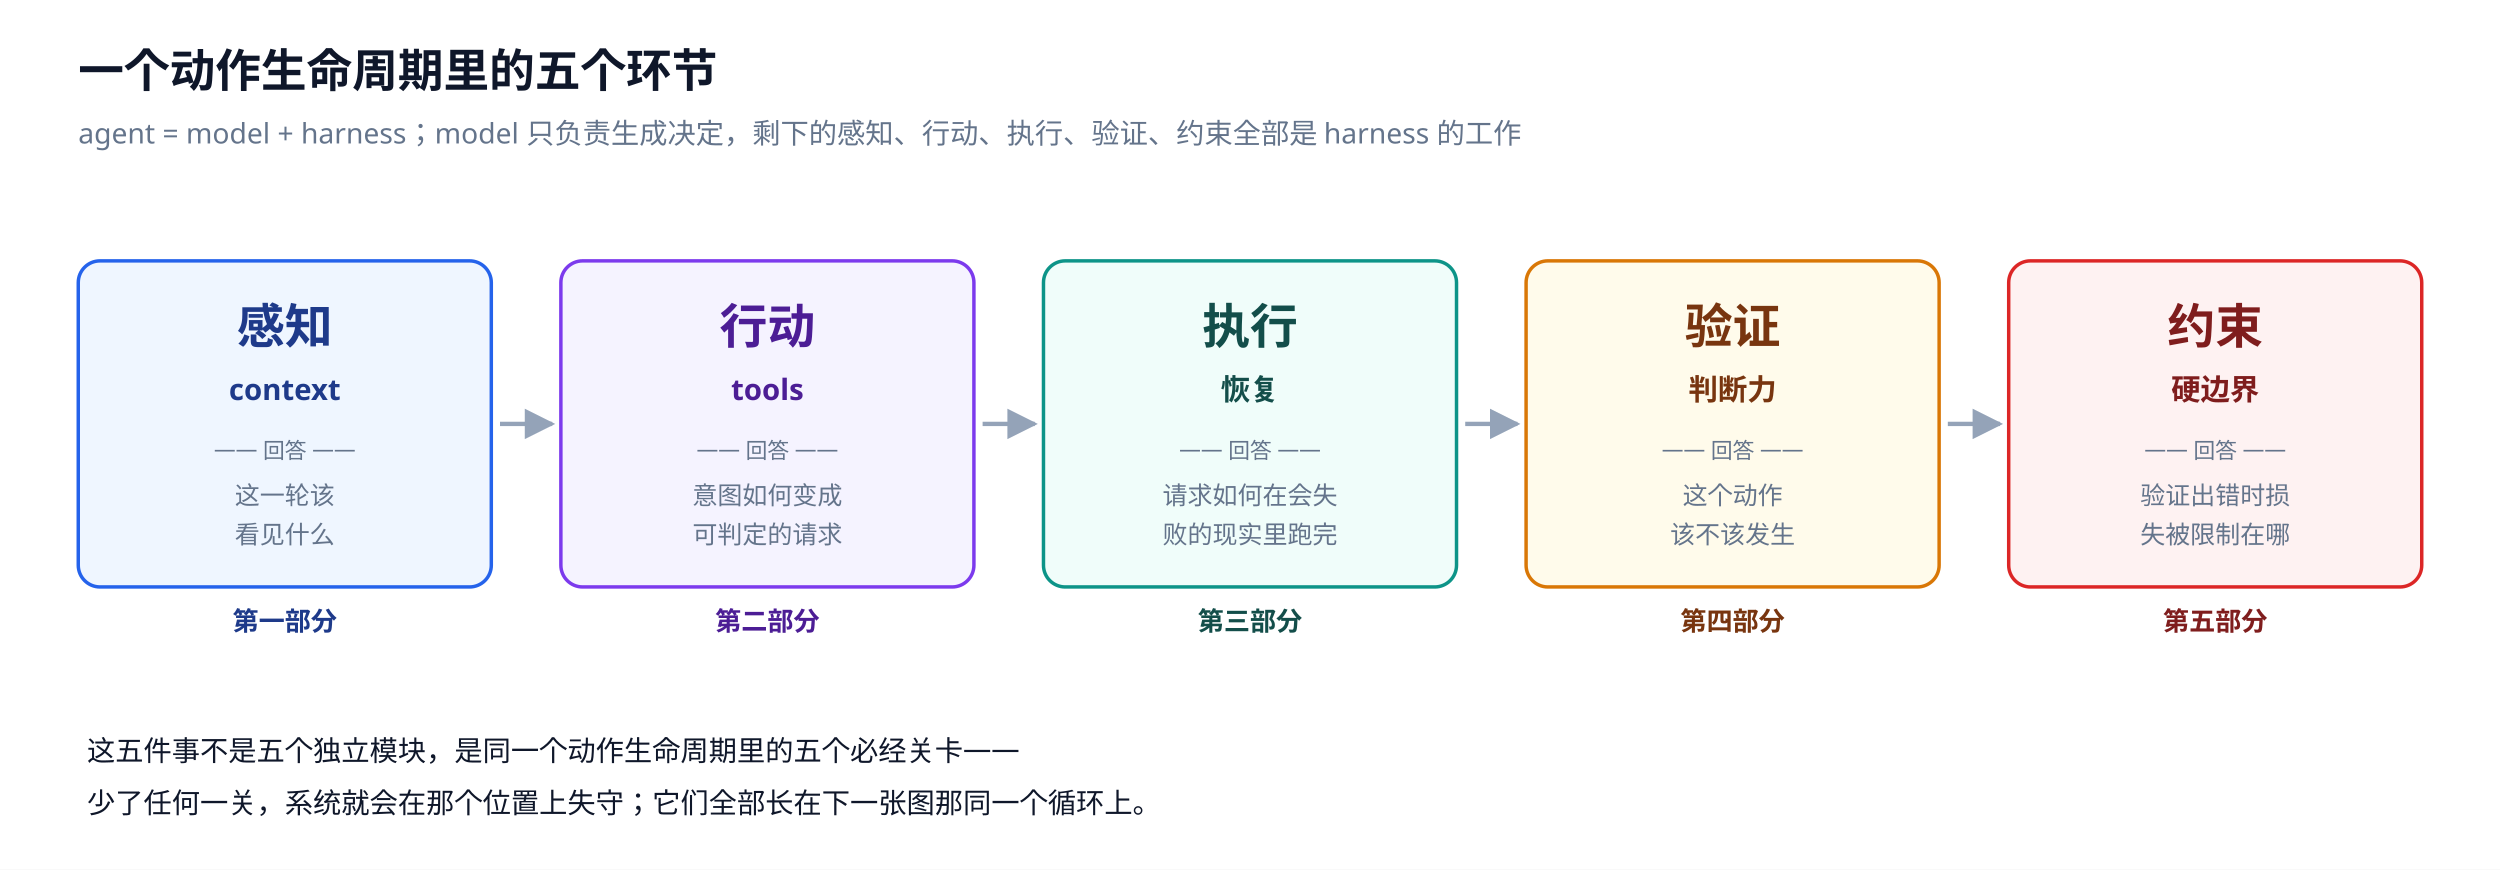
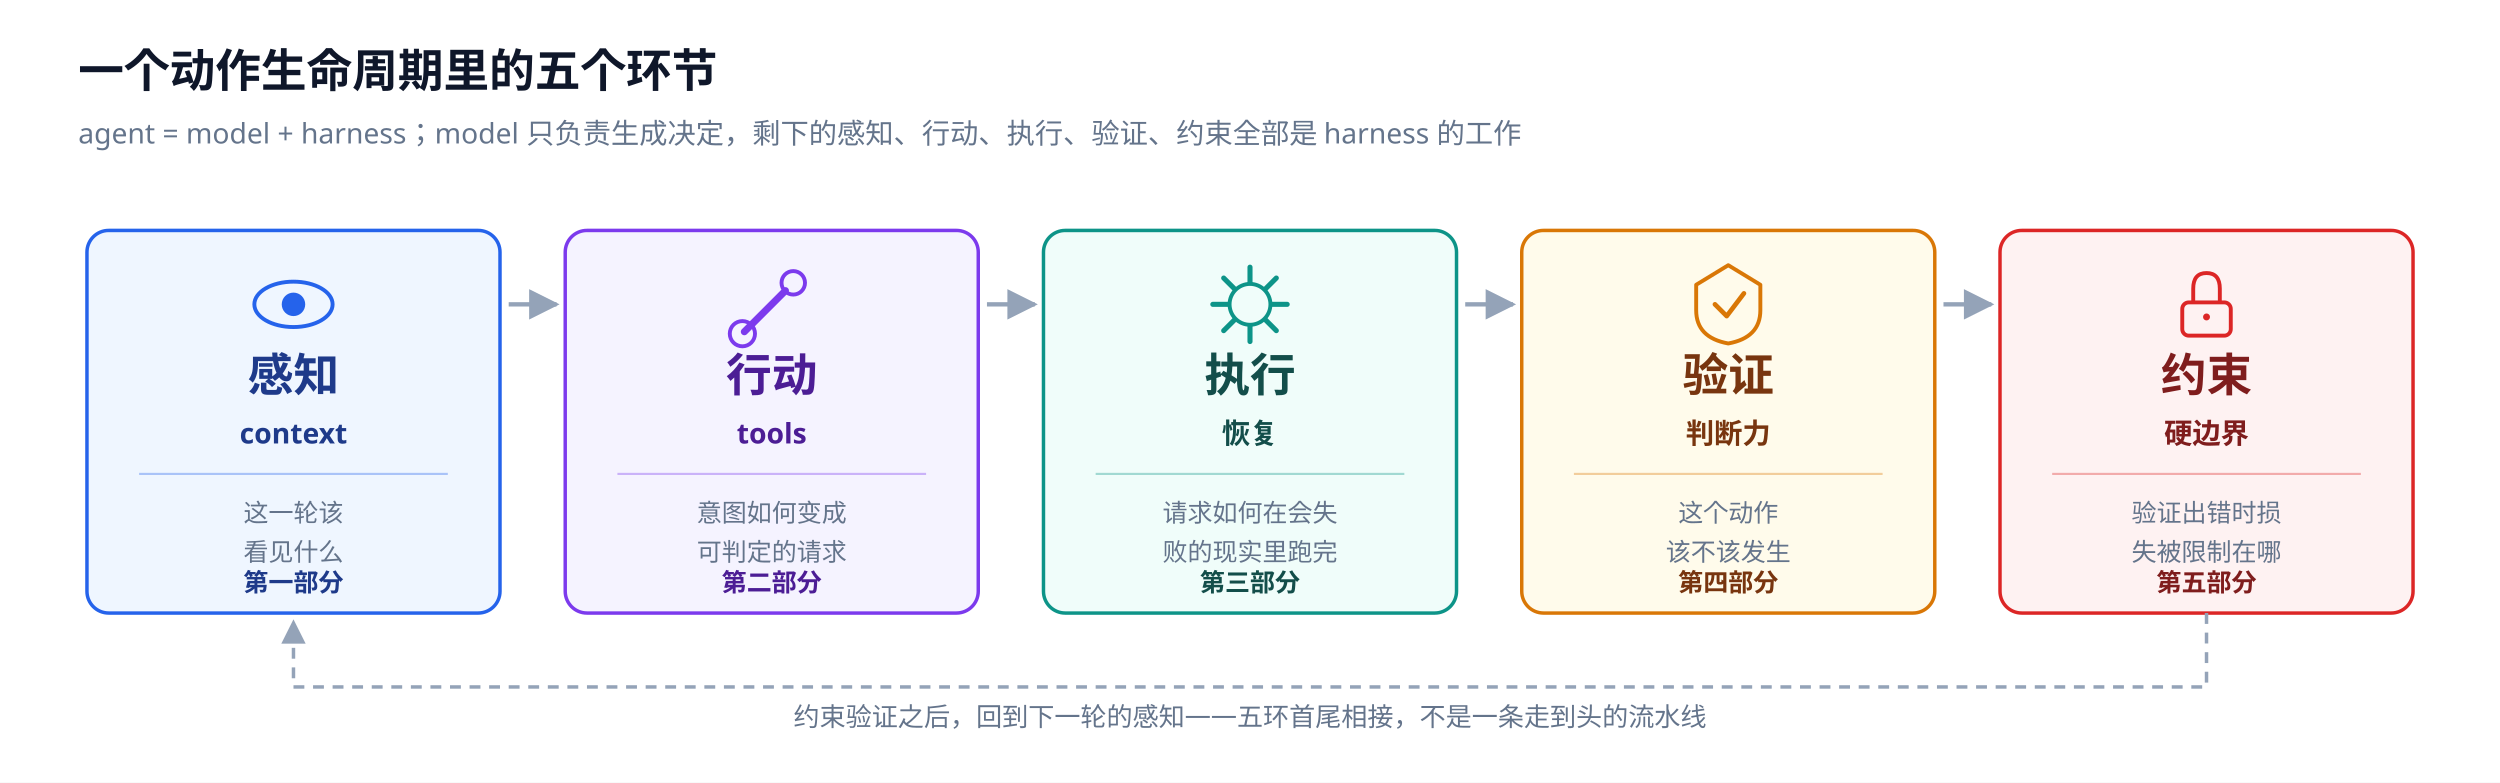
- <svg xmlns="http://www.w3.org/2000/svg" width="1150" height="400" viewBox="0 0 1150 400" font-family="'PingFang SC','Hiragino Sans GB','Heiti SC','Microsoft YaHei',sans-serif">
-   <rect width="1150" height="400" fill="#ffffff" />
+ <svg xmlns="http://www.w3.org/2000/svg" width="1150" height="360" viewBox="0 0 1150 360" font-family="'PingFang SC','Hiragino Sans GB','Heiti SC','Microsoft YaHei',sans-serif">
+   <rect width="1150" height="360" fill="#ffffff" />
  <defs>
    <marker id="a" viewBox="0 0 10 10" refX="9" refY="5" markerWidth="7" markerHeight="7" orient="auto">
      <path d="M0,0 L10,5 L0,10 z" fill="#94a3b8" />
    </marker>
    <marker id="ar" viewBox="0 0 10 10" refX="9" refY="5" markerWidth="7" markerHeight="7" orient="auto">
      <path d="M0,0 L10,5 L0,10 z" fill="#dc2626" />
    </marker>
    <marker id="ag" viewBox="0 0 10 10" refX="9" refY="5" markerWidth="7" markerHeight="7" orient="auto">
      <path d="M0,0 L10,5 L0,10 z" fill="#059669" />
    </marker>
  </defs>
  <text x="36" y="40" font-size="21" fill="#0f172a" text-anchor="start" font-weight="600">一个动作生命周期里的五个环节</text>
  <text x="36" y="66" font-size="13" fill="#64748b" text-anchor="start" font-weight="400">agent = model + harness；model 只负责生成决定，剩下的感知、行动、执行、验证、约束全部是 harness 的工作</text>
-   <rect x="36.0" y="120" width="190" height="150" rx="10" fill="#eff6ff" stroke="#2563eb" stroke-width="1.6" />
-   <text x="131.0" y="158" font-size="22" fill="#1e3a8a" text-anchor="middle" font-weight="700">感知</text>
-   <text x="131.0" y="184" font-size="13.5" fill="#1e3a8a" text-anchor="middle" font-weight="600">context</text>
-   <text x="131.0" y="210" font-size="10" fill="#64748b" text-anchor="middle" font-weight="400">—— 回答 ——</text>
-   <text x="131.0" y="232" font-size="11.5" fill="#64748b" text-anchor="middle" font-weight="400">这一轮该</text>
-   <text x="131.0" y="250" font-size="11.5" fill="#64748b" text-anchor="middle" font-weight="400">看见什么</text>
-   <text x="131.0" y="290" font-size="12" fill="#1e3a8a" text-anchor="middle" font-weight="600">第一部分</text>
-   <rect x="258.0" y="120" width="190" height="150" rx="10" fill="#f5f3ff" stroke="#7c3aed" stroke-width="1.6" />
-   <text x="353.0" y="158" font-size="22" fill="#4c1d95" text-anchor="middle" font-weight="700">行动</text>
-   <text x="353.0" y="184" font-size="13.5" fill="#4c1d95" text-anchor="middle" font-weight="600">tools</text>
-   <text x="353.0" y="210" font-size="10" fill="#64748b" text-anchor="middle" font-weight="400">—— 回答 ——</text>
-   <text x="353.0" y="232" font-size="11.5" fill="#64748b" text-anchor="middle" font-weight="400">意图如何变成</text>
-   <text x="353.0" y="250" font-size="11.5" fill="#64748b" text-anchor="middle" font-weight="400">可判定的请求</text>
-   <text x="353.0" y="290" font-size="12" fill="#4c1d95" text-anchor="middle" font-weight="600">第二部分</text>
-   <path d="M230.0,195 L254.0,195" fill="none" stroke="#94a3b8" stroke-width="2" marker-end="url(#a)" />
-   <rect x="480.0" y="120" width="190" height="150" rx="10" fill="#f0fdfa" stroke="#0d9488" stroke-width="1.6" />
-   <text x="575.0" y="158" font-size="22" fill="#134e4a" text-anchor="middle" font-weight="700">执行</text>
-   <text x="575.0" y="184" font-size="13.5" fill="#134e4a" text-anchor="middle" font-weight="600">恢复</text>
-   <text x="575.0" y="210" font-size="10" fill="#64748b" text-anchor="middle" font-weight="400">—— 回答 ——</text>
-   <text x="575.0" y="232" font-size="11.5" fill="#64748b" text-anchor="middle" font-weight="400">请求如何在会失</text>
-   <text x="575.0" y="250" font-size="11.5" fill="#64748b" text-anchor="middle" font-weight="400">败的现实里跑完</text>
-   <text x="575.0" y="290" font-size="12" fill="#134e4a" text-anchor="middle" font-weight="600">第三部分</text>
-   <path d="M452.0,195 L476.0,195" fill="none" stroke="#94a3b8" stroke-width="2" marker-end="url(#a)" />
-   <rect x="702.0" y="120" width="190" height="150" rx="10" fill="#fffbeb" stroke="#d97706" stroke-width="1.6" />
-   <text x="797.0" y="158" font-size="22" fill="#78350f" text-anchor="middle" font-weight="700">验证</text>
-   <text x="797.0" y="184" font-size="13.5" fill="#78350f" text-anchor="middle" font-weight="600">判断力</text>
-   <text x="797.0" y="210" font-size="10" fill="#64748b" text-anchor="middle" font-weight="400">—— 回答 ——</text>
-   <text x="797.0" y="232" font-size="11.5" fill="#64748b" text-anchor="middle" font-weight="400">这个动作</text>
-   <text x="797.0" y="250" font-size="11.5" fill="#64748b" text-anchor="middle" font-weight="400">该不该发生</text>
-   <text x="797.0" y="290" font-size="12" fill="#78350f" text-anchor="middle" font-weight="600">第四部分</text>
-   <path d="M674.0,195 L698.0,195" fill="none" stroke="#94a3b8" stroke-width="2" marker-end="url(#a)" />
-   <rect x="924.0" y="120" width="190" height="150" rx="10" fill="#fef2f2" stroke="#dc2626" stroke-width="1.6" />
-   <text x="1019.0" y="158" font-size="22" fill="#7f1d1d" text-anchor="middle" font-weight="700">约束</text>
-   <text x="1019.0" y="184" font-size="13.5" fill="#7f1d1d" text-anchor="middle" font-weight="600">硬边界</text>
-   <text x="1019.0" y="210" font-size="10" fill="#64748b" text-anchor="middle" font-weight="400">—— 回答 ——</text>
-   <text x="1019.0" y="232" font-size="11.5" fill="#64748b" text-anchor="middle" font-weight="400">验证出错时损</text>
-   <text x="1019.0" y="250" font-size="11.5" fill="#64748b" text-anchor="middle" font-weight="400">失被限制在哪</text>
-   <text x="1019.0" y="290" font-size="12" fill="#7f1d1d" text-anchor="middle" font-weight="600">第五部分</text>
-   <path d="M896.0,195 L920.0,195" fill="none" stroke="#94a3b8" stroke-width="2" marker-end="url(#a)" />
-   <text x="40" y="350" font-size="13" fill="#0f172a" text-anchor="start" font-weight="400">这五件事不是五个独立模块，是同一个动作生命周期里的五个必经关卡——</text>
-   <text x="40" y="374" font-size="13" fill="#0f172a" text-anchor="start" font-weight="400">少了任何一关，系统就会在那个位置上失守；它们全部长在下一张图那同一个循环上。</text>
+   <rect x="40.0" y="106" width="190" height="176" rx="10" fill="#eff6ff" stroke="#2563eb" stroke-width="1.6" />
+   <ellipse cx="135.0" cy="140" rx="18" ry="10.44" fill="none" stroke="#2563eb" stroke-width="1.8" />
+   <circle cx="135.0" cy="140.0" r="5.4" fill="#2563eb" />
+   <text x="135.0" y="180" font-size="21" fill="#1e3a8a" text-anchor="middle" font-weight="700">感知</text>
+   <text x="135.0" y="204" font-size="13" fill="#1e3a8a" text-anchor="middle" font-weight="600">context</text>
+   <line x1="64.0" y1="218" x2="206.0" y2="218" stroke="#2563eb" stroke-width="1" opacity="0.35" />
+   <text x="135.0" y="240" font-size="11.5" fill="#64748b" text-anchor="middle" font-weight="400">这一轮该</text>
+   <text x="135.0" y="258" font-size="11.5" fill="#64748b" text-anchor="middle" font-weight="400">看见什么</text>
+   <text x="135.0" y="272" font-size="11.5" fill="#1e3a8a" text-anchor="middle" font-weight="600">第一部分</text>
+   <rect x="260.0" y="106" width="190" height="176" rx="10" fill="#f5f3ff" stroke="#7c3aed" stroke-width="1.6" />
+   <line x1="342.4" y1="152.6" x2="361.3" y2="133.7" stroke="#7c3aed" stroke-width="3.24" stroke-linecap="round" />
+   <circle cx="341.5" cy="153.5" r="5.8" fill="none" stroke="#7c3aed" stroke-width="1.8" />
+   <circle cx="364.9" cy="130.1" r="5.4" fill="none" stroke="#7c3aed" stroke-width="1.8" />
+   <text x="355.0" y="180" font-size="21" fill="#4c1d95" text-anchor="middle" font-weight="700">行动</text>
+   <text x="355.0" y="204" font-size="13" fill="#4c1d95" text-anchor="middle" font-weight="600">tools</text>
+   <line x1="284.0" y1="218" x2="426.0" y2="218" stroke="#7c3aed" stroke-width="1" opacity="0.35" />
+   <text x="355.0" y="240" font-size="11.5" fill="#64748b" text-anchor="middle" font-weight="400">意图如何变成</text>
+   <text x="355.0" y="258" font-size="11.5" fill="#64748b" text-anchor="middle" font-weight="400">可判定的请求</text>
+   <text x="355.0" y="272" font-size="11.5" fill="#4c1d95" text-anchor="middle" font-weight="600">第二部分</text>
+   <path d="M234.0,140 L256.0,140" fill="none" stroke="#94a3b8" stroke-width="2" marker-end="url(#a)" />
+   <rect x="480.0" y="106" width="190" height="176" rx="10" fill="#f0fdfa" stroke="#0d9488" stroke-width="1.6" />
+   <circle cx="575.0" cy="140.0" r="9.4" fill="none" stroke="#0d9488" stroke-width="1.8" />
+   <line x1="585.1" y1="140.0" x2="592.1" y2="140.0" stroke="#0d9488" stroke-width="2.34" stroke-linecap="round" />
+   <line x1="582.1" y1="147.1" x2="587.1" y2="152.1" stroke="#0d9488" stroke-width="2.34" stroke-linecap="round" />
+   <line x1="575.0" y1="150.1" x2="575.0" y2="157.1" stroke="#0d9488" stroke-width="2.34" stroke-linecap="round" />
+   <line x1="567.9" y1="147.1" x2="562.9" y2="152.1" stroke="#0d9488" stroke-width="2.34" stroke-linecap="round" />
+   <line x1="564.9" y1="140.0" x2="557.9" y2="140.0" stroke="#0d9488" stroke-width="2.34" stroke-linecap="round" />
+   <line x1="567.9" y1="132.9" x2="562.9" y2="127.9" stroke="#0d9488" stroke-width="2.34" stroke-linecap="round" />
+   <line x1="575.0" y1="129.9" x2="575.0" y2="122.9" stroke="#0d9488" stroke-width="2.34" stroke-linecap="round" />
+   <line x1="582.1" y1="132.9" x2="587.1" y2="127.9" stroke="#0d9488" stroke-width="2.34" stroke-linecap="round" />
+   <text x="575.0" y="180" font-size="21" fill="#134e4a" text-anchor="middle" font-weight="700">执行</text>
+   <text x="575.0" y="204" font-size="13" fill="#134e4a" text-anchor="middle" font-weight="600">恢复</text>
+   <line x1="504.0" y1="218" x2="646.0" y2="218" stroke="#0d9488" stroke-width="1" opacity="0.35" />
+   <text x="575.0" y="240" font-size="11.5" fill="#64748b" text-anchor="middle" font-weight="400">请求如何在会失</text>
+   <text x="575.0" y="258" font-size="11.5" fill="#64748b" text-anchor="middle" font-weight="400">败的现实里跑完</text>
+   <text x="575.0" y="272" font-size="11.5" fill="#134e4a" text-anchor="middle" font-weight="600">第三部分</text>
+   <path d="M454.0,140 L476.0,140" fill="none" stroke="#94a3b8" stroke-width="2" marker-end="url(#a)" />
+   <rect x="700.0" y="106" width="190" height="176" rx="10" fill="#fffbeb" stroke="#d97706" stroke-width="1.6" />
+   <path d="M795.0,122 L809.76,131.0 L809.76,142.7 Q809.76,155.3 795.0,158 Q780.24,155.3 780.24,142.7 L780.24,131.0 Z" fill="none" stroke="#d97706" stroke-width="1.8" stroke-linejoin="round" />
+   <path d="M788.88,140 L794.28,145.4 L802.2,134.96" fill="none" stroke="#d97706" stroke-width="2.16" stroke-linecap="round" stroke-linejoin="round" />
+   <text x="795.0" y="180" font-size="21" fill="#78350f" text-anchor="middle" font-weight="700">验证</text>
+   <text x="795.0" y="204" font-size="13" fill="#78350f" text-anchor="middle" font-weight="600">判断力</text>
+   <line x1="724.0" y1="218" x2="866.0" y2="218" stroke="#d97706" stroke-width="1" opacity="0.35" />
+   <text x="795.0" y="240" font-size="11.5" fill="#64748b" text-anchor="middle" font-weight="400">这个动作</text>
+   <text x="795.0" y="258" font-size="11.5" fill="#64748b" text-anchor="middle" font-weight="400">该不该发生</text>
+   <text x="795.0" y="272" font-size="11.5" fill="#78350f" text-anchor="middle" font-weight="600">第四部分</text>
+   <path d="M674.0,140 L696.0,140" fill="none" stroke="#94a3b8" stroke-width="2" marker-end="url(#a)" />
+   <rect x="920.0" y="106" width="190" height="176" rx="10" fill="#fef2f2" stroke="#dc2626" stroke-width="1.6" />
+   <rect x="1003.84" y="139.1" width="22.32" height="15.3" rx="3" fill="none" stroke="#dc2626" stroke-width="1.8" />
+   <path d="M1008.88,139.1 L1008.88,132.8 Q1008.88,125.6 1015.0,125.6 Q1021.12,125.6 1021.12,132.8 L1021.12,139.1" fill="none" stroke="#dc2626" stroke-width="1.8" />
+   <circle cx="1015.0" cy="145.8" r="1.6" fill="#dc2626" />
+   <text x="1015.0" y="180" font-size="21" fill="#7f1d1d" text-anchor="middle" font-weight="700">约束</text>
+   <text x="1015.0" y="204" font-size="13" fill="#7f1d1d" text-anchor="middle" font-weight="600">硬边界</text>
+   <line x1="944.0" y1="218" x2="1086.0" y2="218" stroke="#dc2626" stroke-width="1" opacity="0.35" />
+   <text x="1015.0" y="240" font-size="11.5" fill="#64748b" text-anchor="middle" font-weight="400">验证出错时损</text>
+   <text x="1015.0" y="258" font-size="11.5" fill="#64748b" text-anchor="middle" font-weight="400">失被限制在哪</text>
+   <text x="1015.0" y="272" font-size="11.5" fill="#7f1d1d" text-anchor="middle" font-weight="600">第五部分</text>
+   <path d="M894.0,140 L916.0,140" fill="none" stroke="#94a3b8" stroke-width="2" marker-end="url(#a)" />
+   <polyline points="1015.0,282 1015.0,316 135.0,316 135.0,286" fill="none" stroke="#94a3b8" stroke-width="1.6" marker-end="url(#a)" stroke-dasharray="5 4" />
+   <text x="575.0" y="334" font-size="12" fill="#64748b" text-anchor="middle" font-weight="400">约束验证之后，回到下一轮的感知——五环首尾相接，不是一条走到头的流水线</text>
</svg>
